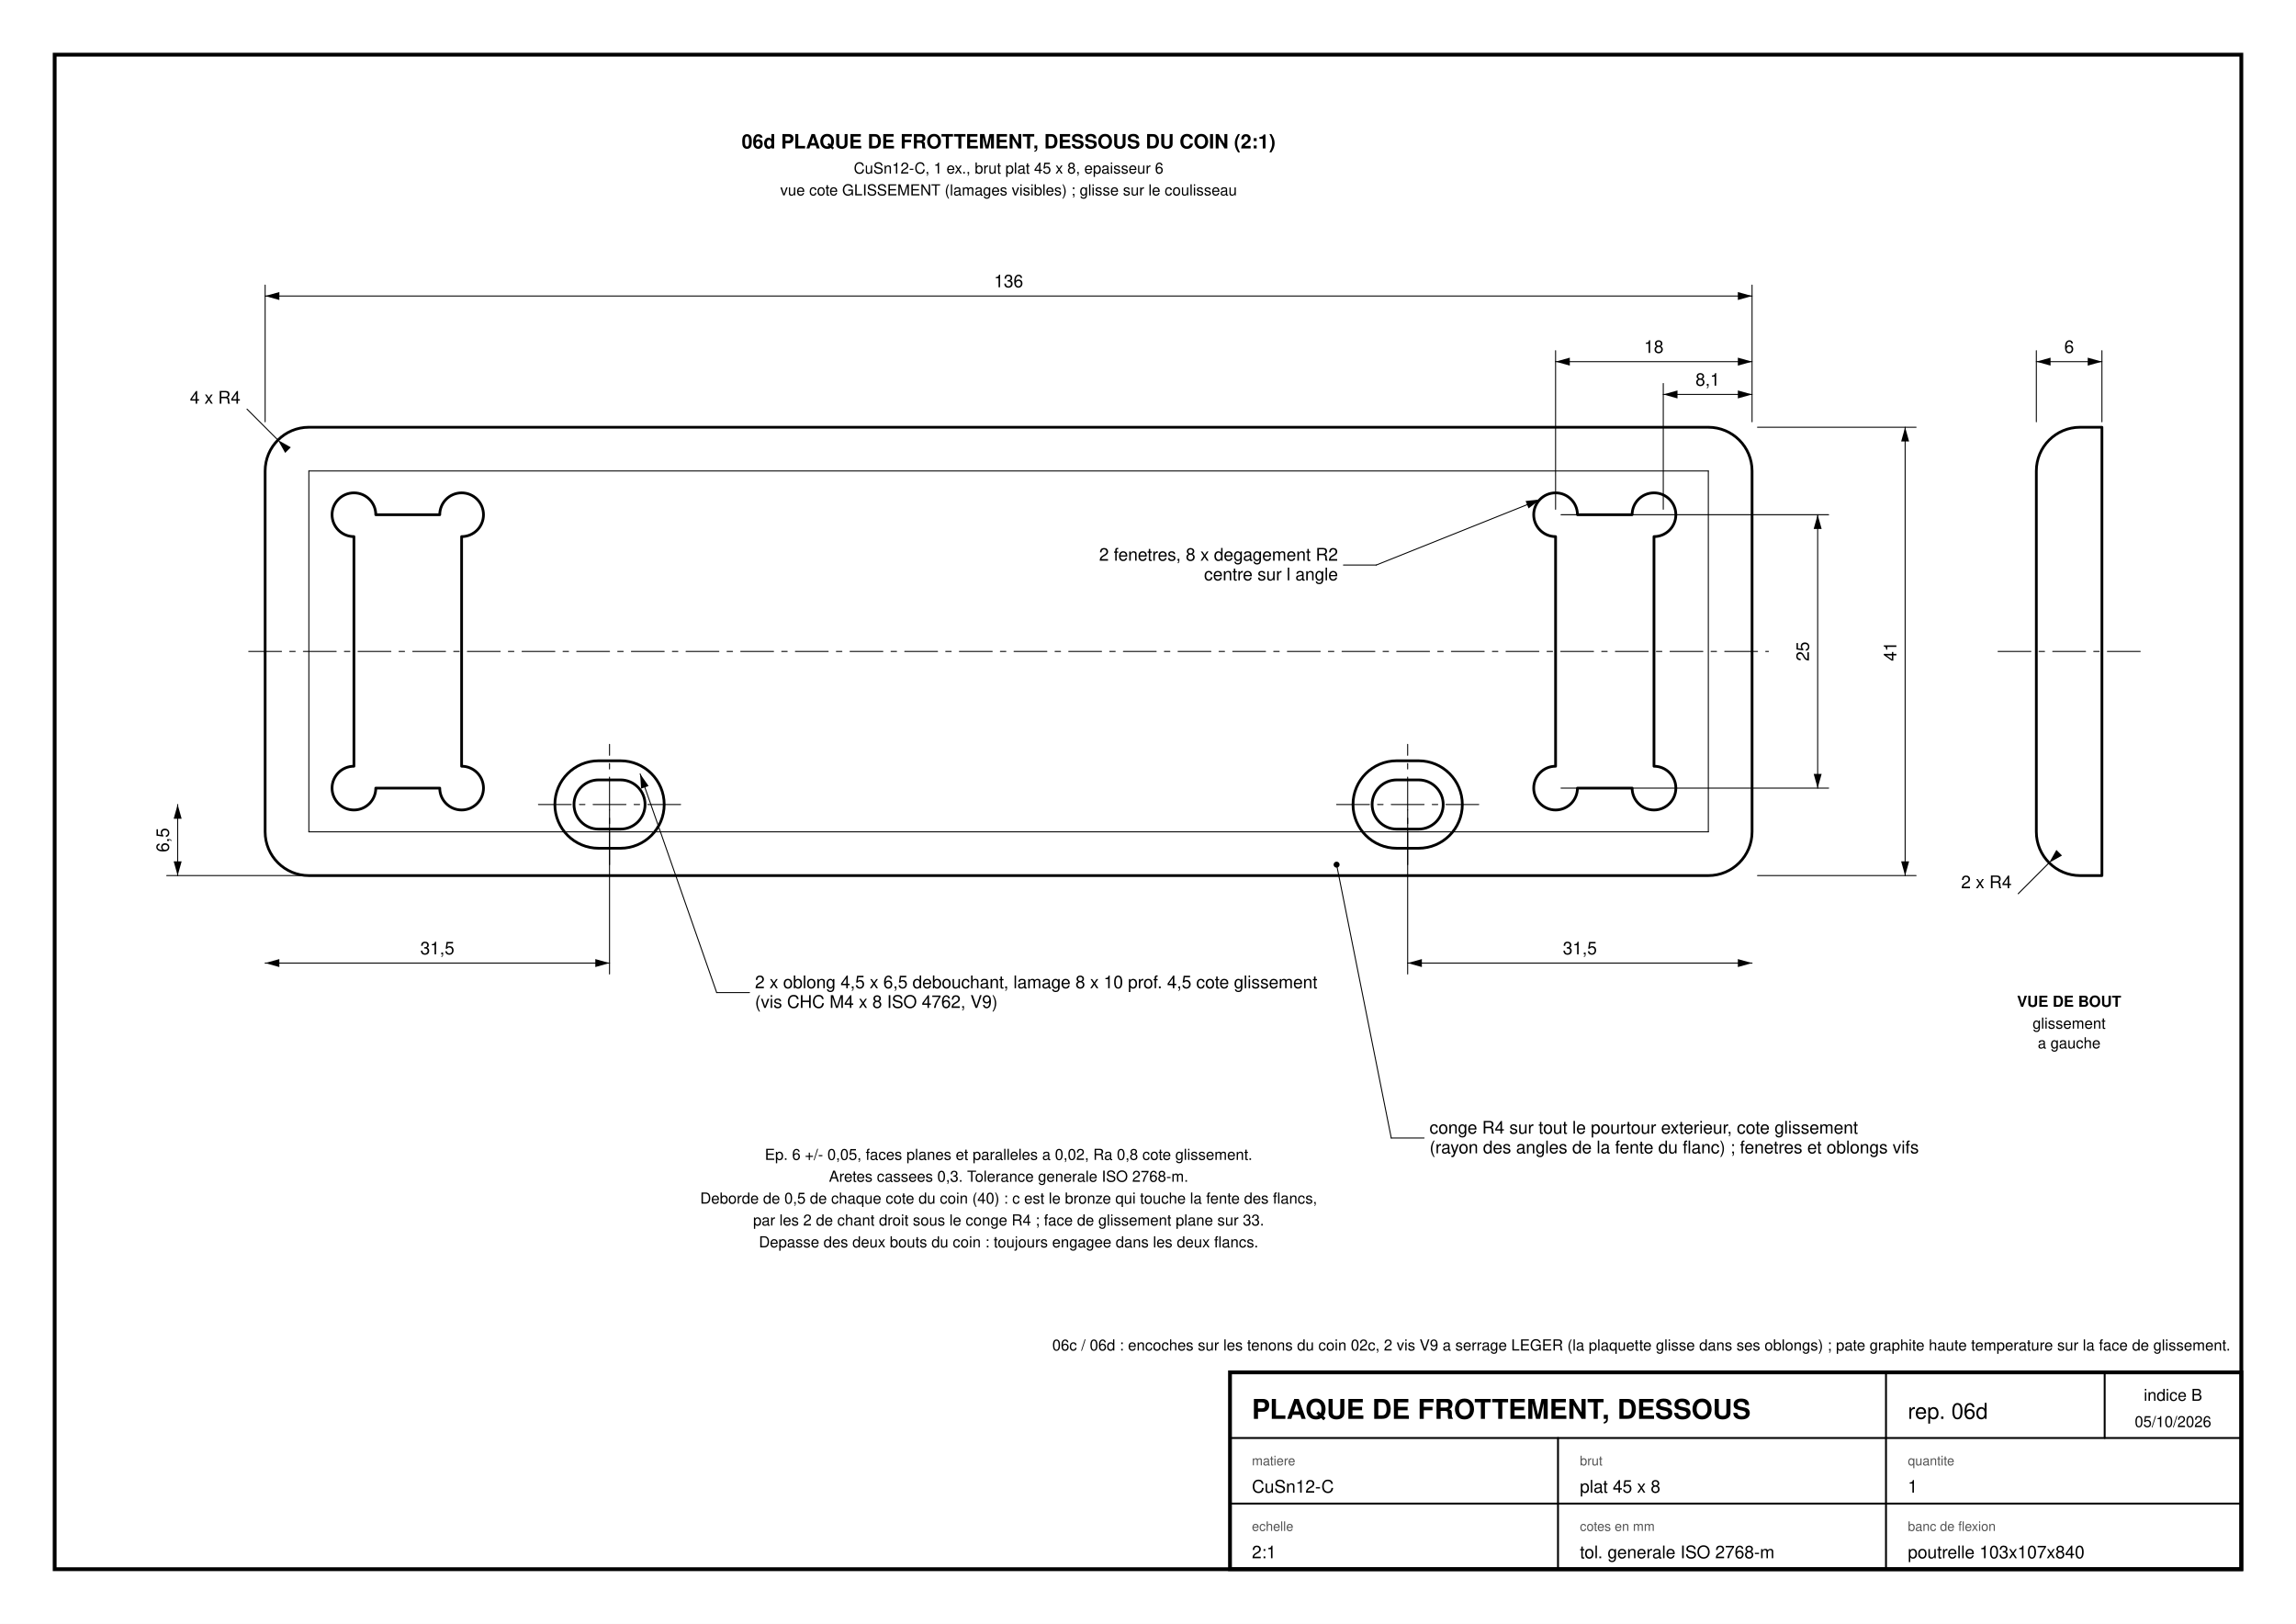
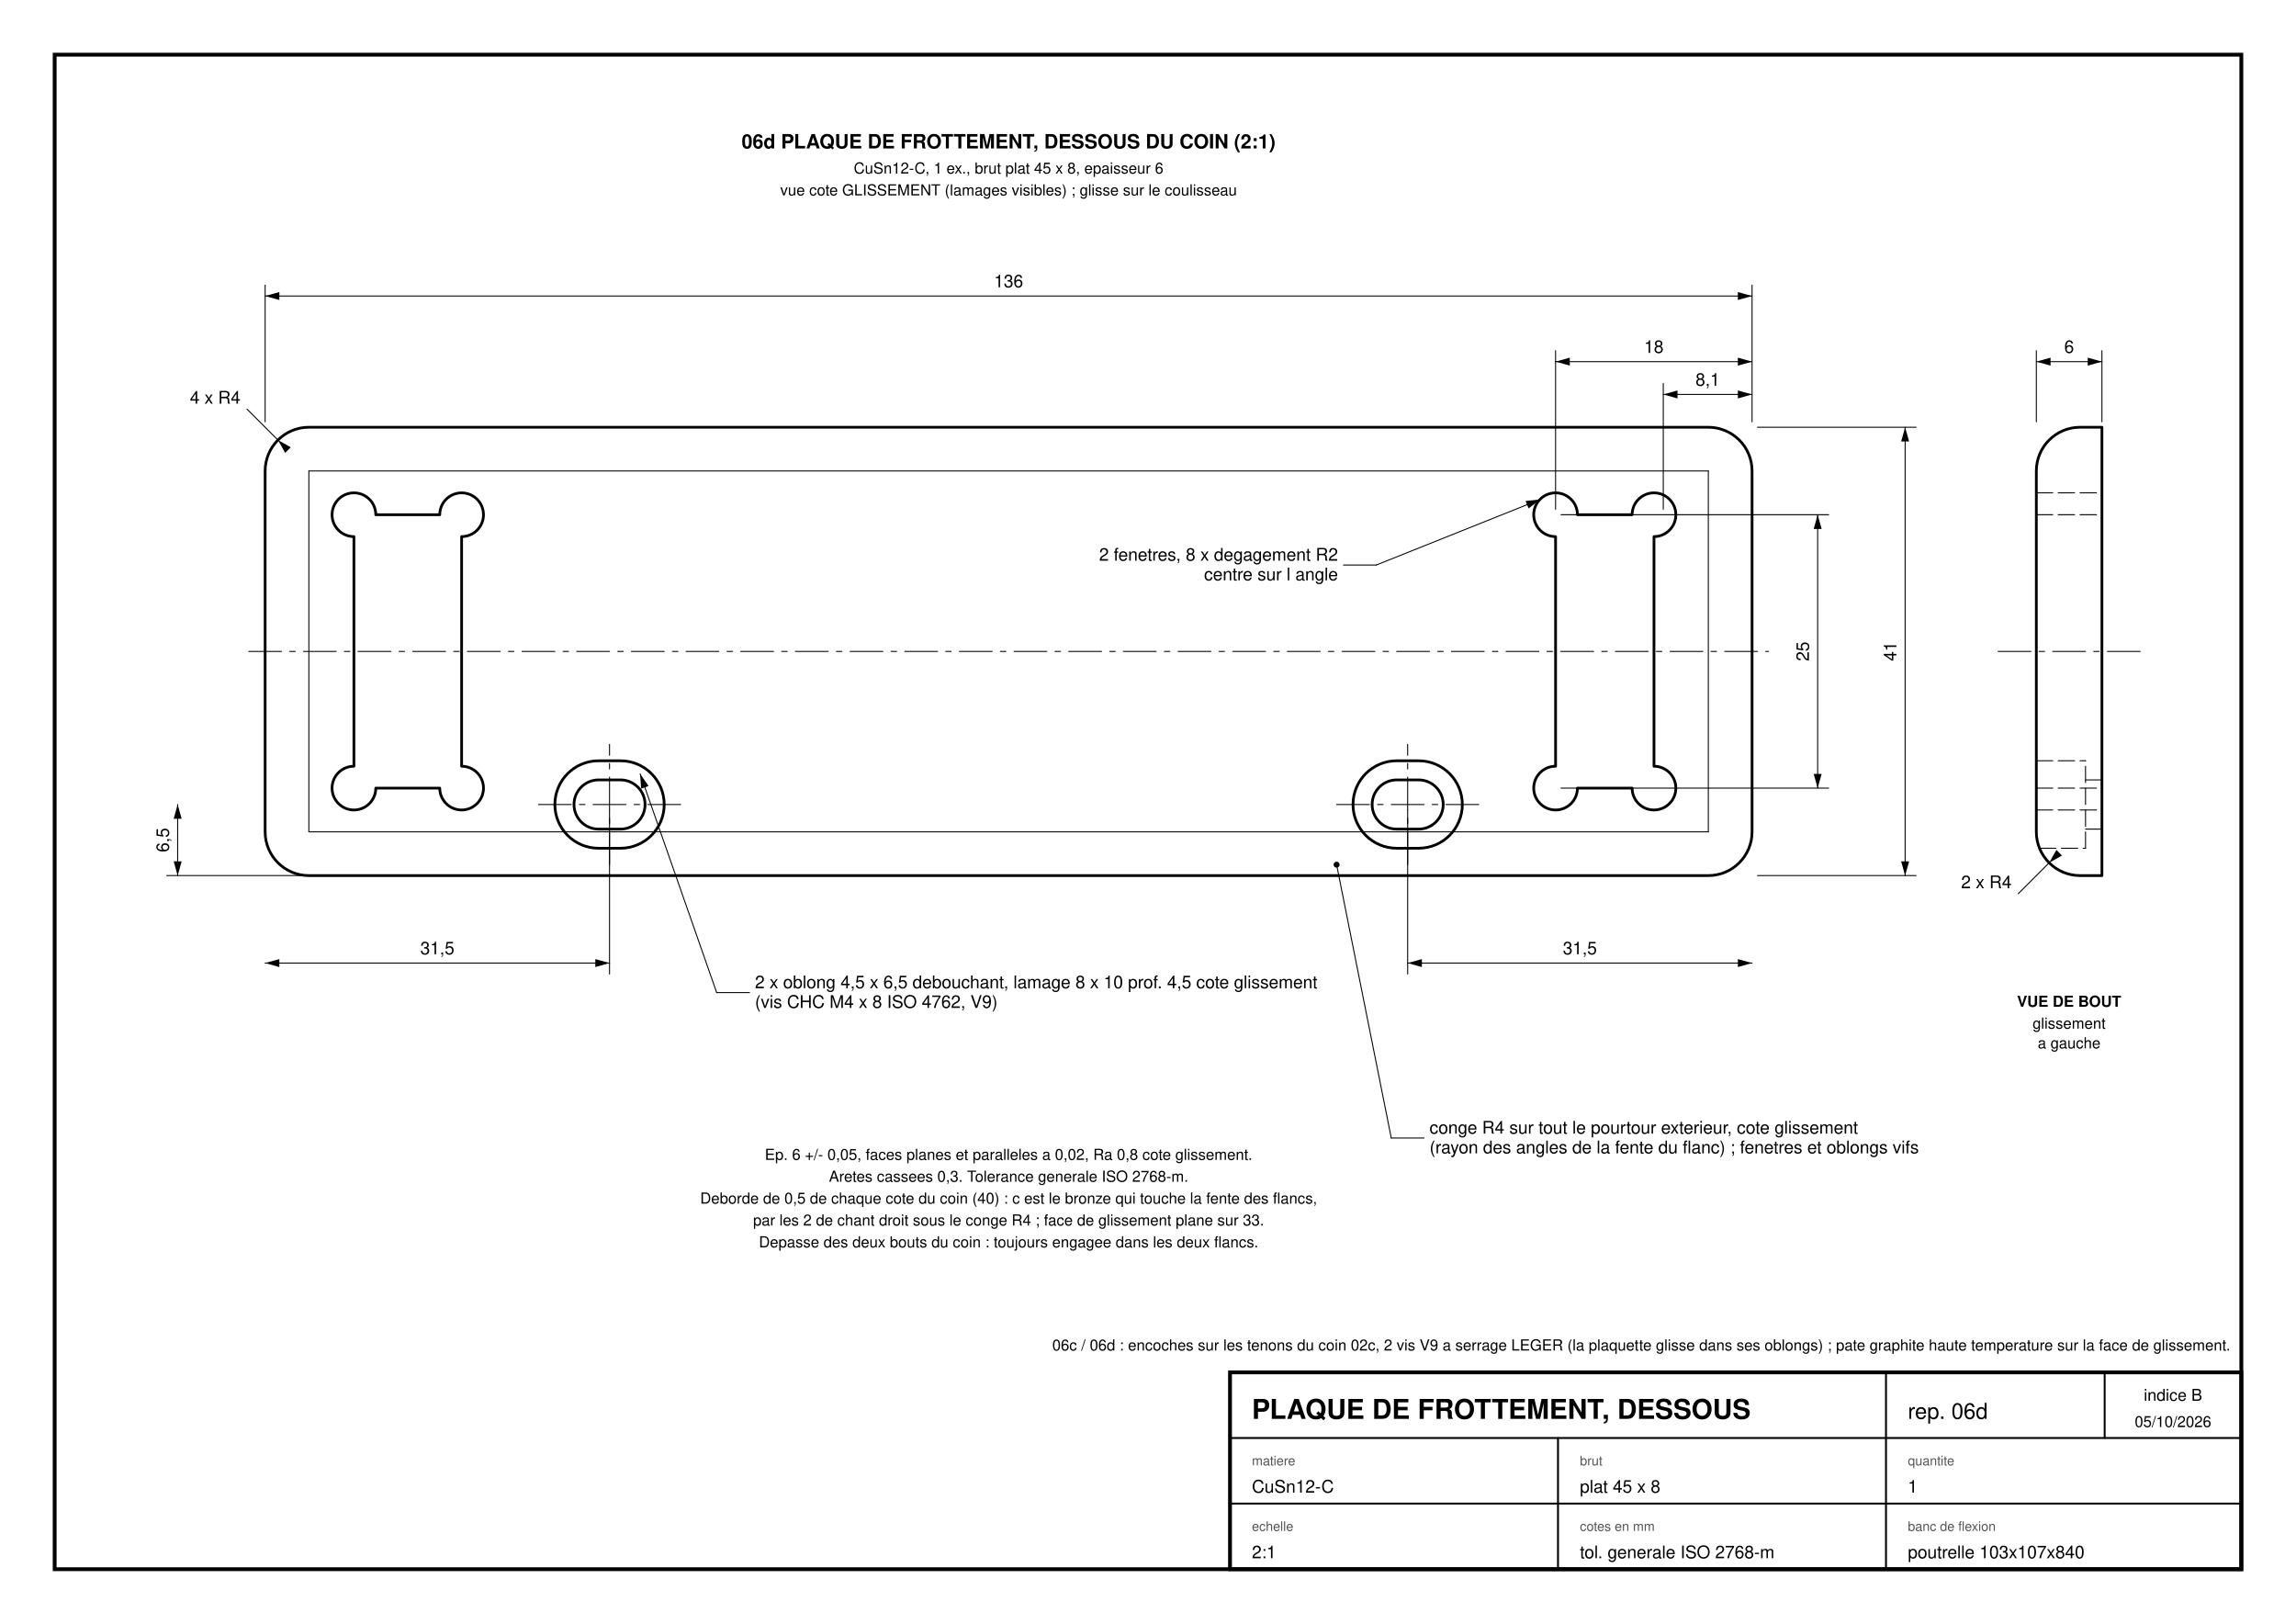
<svg xmlns="http://www.w3.org/2000/svg" width="420mm" height="297mm" viewBox="0 0 420 297">
  <rect width="420" height="297" fill="#fff" />
  <rect x="10.000" y="10.000" width="400.000" height="277.000" fill="none" stroke="#000" stroke-width="0.700" />
  <rect x="225.000" y="251.000" width="185.000" height="36.000" fill="none" stroke="#000" stroke-width="0.700" />
  <line x1="225.000" y1="263.000" x2="410.000" y2="263.000" stroke="#000" stroke-width="0.350" stroke-linecap="round" />
  <line x1="225.000" y1="275.000" x2="410.000" y2="275.000" stroke="#000" stroke-width="0.350" stroke-linecap="round" />
  <line x1="345.000" y1="251.000" x2="345.000" y2="263.000" stroke="#000" stroke-width="0.350" stroke-linecap="round" />
  <line x1="285.000" y1="263.000" x2="285.000" y2="287.000" stroke="#000" stroke-width="0.350" stroke-linecap="round" />
  <line x1="345.000" y1="263.000" x2="345.000" y2="287.000" stroke="#000" stroke-width="0.350" stroke-linecap="round" />
  <text x="229.000" y="259.500" font-family="Helvetica,Arial,sans-serif" font-size="5.00" fill="#000" text-anchor="start" font-weight="bold">PLAQUE DE FROTTEMENT, DESSOUS</text>
  <line x1="385.000" y1="251.000" x2="385.000" y2="263.000" stroke="#000" stroke-width="0.350" stroke-linecap="round" />
  <text x="397.500" y="256.200" font-family="Helvetica,Arial,sans-serif" font-size="3.00" fill="#000" text-anchor="middle" font-weight="normal">indice B</text>
  <text x="397.500" y="261.000" font-family="Helvetica,Arial,sans-serif" font-size="2.80" fill="#000" text-anchor="middle" font-weight="normal">05/10/2026</text>
  <text x="349.000" y="259.500" font-family="Helvetica,Arial,sans-serif" font-size="4.00" fill="#000" text-anchor="start" font-weight="normal">rep. 06d</text>
  <text x="229.000" y="268.000" font-family="Helvetica,Arial,sans-serif" font-size="2.40" fill="#555" text-anchor="start" font-weight="normal">matiere</text>
  <text x="229.000" y="273.000" font-family="Helvetica,Arial,sans-serif" font-size="3.20" fill="#000" text-anchor="start" font-weight="normal">CuSn12-C</text>
  <text x="289.000" y="268.000" font-family="Helvetica,Arial,sans-serif" font-size="2.40" fill="#555" text-anchor="start" font-weight="normal">brut</text>
  <text x="289.000" y="273.000" font-family="Helvetica,Arial,sans-serif" font-size="3.20" fill="#000" text-anchor="start" font-weight="normal">plat 45 x 8</text>
  <text x="349.000" y="268.000" font-family="Helvetica,Arial,sans-serif" font-size="2.40" fill="#555" text-anchor="start" font-weight="normal">quantite</text>
  <text x="349.000" y="273.000" font-family="Helvetica,Arial,sans-serif" font-size="3.20" fill="#000" text-anchor="start" font-weight="normal">1</text>
  <text x="229.000" y="280.000" font-family="Helvetica,Arial,sans-serif" font-size="2.40" fill="#555" text-anchor="start" font-weight="normal">echelle</text>
  <text x="229.000" y="285.000" font-family="Helvetica,Arial,sans-serif" font-size="3.20" fill="#000" text-anchor="start" font-weight="normal">2:1</text>
  <text x="289.000" y="280.000" font-family="Helvetica,Arial,sans-serif" font-size="2.40" fill="#555" text-anchor="start" font-weight="normal">cotes en mm</text>
  <text x="289.000" y="285.000" font-family="Helvetica,Arial,sans-serif" font-size="3.20" fill="#000" text-anchor="start" font-weight="normal">tol. generale ISO 2768-m</text>
  <text x="349.000" y="280.000" font-family="Helvetica,Arial,sans-serif" font-size="2.40" fill="#555" text-anchor="start" font-weight="normal">banc de flexion</text>
  <text x="349.000" y="285.000" font-family="Helvetica,Arial,sans-serif" font-size="3.20" fill="#000" text-anchor="start" font-weight="normal">poutrelle 103x107x840</text>
  <text x="408.000" y="247.000" font-family="Helvetica,Arial,sans-serif" font-size="2.80" fill="#000" text-anchor="end" font-weight="normal">06c / 06d : encoches sur les tenons du coin 02c, 2 vis V9 a serrage LEGER (la plaquette glisse dans ses oblongs) ; pate graphite haute temperature sur la face de glissement.</text>
  <text x="184.500" y="27.142" font-family="Helvetica,Arial,sans-serif" font-size="3.60" fill="#000" text-anchor="middle" font-weight="bold">06d  PLAQUE DE FROTTEMENT, DESSOUS DU COIN  (2:1)</text>
  <text x="184.500" y="31.742" font-family="Helvetica,Arial,sans-serif" font-size="2.80" fill="#000" text-anchor="middle" font-weight="normal">CuSn12-C, 1 ex., brut plat 45 x 8, epaisseur 6</text>
  <text x="184.500" y="35.742" font-family="Helvetica,Arial,sans-serif" font-size="2.80" fill="#000" text-anchor="middle" font-weight="normal">vue cote GLISSEMENT (lamages visibles) ; glisse sur le coulisseau</text>
  <path d="M 312.5 160.142 L 56.5 160.142 A 8 8 0 0 1 48.5 152.142 L 48.5 86.142 A 8 8 0 0 1 56.5 78.142 L 312.5 78.142 A 8 8 0 0 1 320.5 86.142 L 320.5 152.142 A 8 8 0 0 1 312.5 160.142 Z" fill="none" stroke="#000" stroke-width="0.500" stroke-linecap="round" stroke-linejoin="round" />
  <path d="M 80.442 144.142 L 68.742 144.142 A 4 4 0 1 1 64.742 140.142 L 64.742 98.142 A 4 4 0 1 1 68.742 94.142 L 80.442 94.142 A 4 4 0 1 1 84.442 98.142 L 84.442 140.142 A 4 4 0 1 1 80.442 144.142 Z" fill="none" stroke="#000" stroke-width="0.500" stroke-linecap="round" stroke-linejoin="round" />
  <path d="M 298.558 144.142 L 288.558 144.142 A 4 4 0 1 1 284.558 140.142 L 284.558 98.142 A 4 4 0 1 1 288.558 94.142 L 298.558 94.142 A 4 4 0 1 1 302.558 98.142 L 302.558 140.142 A 4 4 0 1 1 298.558 144.142 Z" fill="none" stroke="#000" stroke-width="0.500" stroke-linecap="round" stroke-linejoin="round" />
  <path d="M 109.5 151.642 L 113.5 151.642 A 4.5 4.5 0 0 0 113.5 142.642 L 109.5 142.642 A 4.5 4.5 0 0 0 109.5 151.642 Z" fill="none" stroke="#000" stroke-width="0.500" stroke-linecap="round" stroke-linejoin="round" />
  <path d="M 255.5 151.642 L 259.5 151.642 A 4.5 4.5 0 0 0 259.5 142.642 L 255.5 142.642 A 4.5 4.5 0 0 0 255.5 151.642 Z" fill="none" stroke="#000" stroke-width="0.500" stroke-linecap="round" stroke-linejoin="round" />
  <path d="M 109.5 155.142 L 113.5 155.142 A 8 8 0 0 0 113.5 139.142 L 109.5 139.142 A 8 8 0 0 0 109.5 155.142 Z" fill="none" stroke="#000" stroke-width="0.500" stroke-linecap="round" stroke-linejoin="round" />
  <line x1="98.500" y1="147.142" x2="124.500" y2="147.142" stroke="#000" stroke-width="0.180" stroke-linecap="round" stroke-dasharray="6 1.5 1 1.5" />
  <line x1="111.500" y1="158.142" x2="111.500" y2="136.142" stroke="#000" stroke-width="0.180" stroke-linecap="round" stroke-dasharray="6 1.5 1 1.5" />
  <path d="M 255.5 155.142 L 259.5 155.142 A 8 8 0 0 0 259.5 139.142 L 255.5 139.142 A 8 8 0 0 0 255.5 155.142 Z" fill="none" stroke="#000" stroke-width="0.500" stroke-linecap="round" stroke-linejoin="round" />
  <line x1="244.500" y1="147.142" x2="270.500" y2="147.142" stroke="#000" stroke-width="0.180" stroke-linecap="round" stroke-dasharray="6 1.5 1 1.5" />
  <line x1="257.500" y1="158.142" x2="257.500" y2="136.142" stroke="#000" stroke-width="0.180" stroke-linecap="round" stroke-dasharray="6 1.5 1 1.5" />
  <line x1="45.500" y1="119.142" x2="323.500" y2="119.142" stroke="#000" stroke-width="0.180" stroke-linecap="round" stroke-dasharray="6 1.5 1 1.5" />
  <line x1="56.500" y1="152.142" x2="312.500" y2="152.142" stroke="#000" stroke-width="0.180" stroke-linecap="round" />
  <line x1="312.500" y1="152.142" x2="312.500" y2="86.142" stroke="#000" stroke-width="0.180" stroke-linecap="round" />
  <line x1="312.500" y1="86.142" x2="56.500" y2="86.142" stroke="#000" stroke-width="0.180" stroke-linecap="round" />
  <line x1="56.500" y1="86.142" x2="56.500" y2="152.142" stroke="#000" stroke-width="0.180" stroke-linecap="round" />
  <line x1="244.500" y1="158.142" x2="254.500" y2="208.142" stroke="#000" stroke-width="0.180" stroke-linecap="round" />
  <circle cx="244.500" cy="158.142" r="0.55" fill="#000" />
  <line x1="254.500" y1="208.142" x2="260.500" y2="208.142" stroke="#000" stroke-width="0.180" stroke-linecap="round" />
  <text x="261.500" y="207.342" font-family="Helvetica,Arial,sans-serif" font-size="3.20" fill="#000" text-anchor="start" font-weight="normal">conge R4 sur tout le pourtour exterieur, cote glissement</text>
  <text x="261.500" y="210.942" font-family="Helvetica,Arial,sans-serif" font-size="3.20" fill="#000" text-anchor="start" font-weight="normal">(rayon des angles de la fente du flanc) ; fenetres et oblongs vifs</text>
  <path d="M 380.5 78.142 L 384.5 78.142 L 384.5 160.142 L 380.5 160.142 A 8 8 0 0 1 372.5 152.142 L 372.5 86.142 A 8 8 0 0 1 380.5 78.142 Z" fill="none" stroke="#000" stroke-width="0.500" stroke-linecap="round" stroke-linejoin="round" />
  <line x1="365.500" y1="119.142" x2="391.500" y2="119.142" stroke="#000" stroke-width="0.180" stroke-linecap="round" stroke-dasharray="6 1.5 1 1.5" />
+   <line x1="372.500" y1="94.142" x2="384.500" y2="94.142" stroke="#000" stroke-width="0.180" stroke-linecap="round" stroke-dasharray="3 1" />
+   <line x1="372.500" y1="90.142" x2="384.500" y2="90.142" stroke="#000" stroke-width="0.180" stroke-linecap="round" stroke-dasharray="3 1" />
+   <line x1="372.500" y1="144.142" x2="384.500" y2="144.142" stroke="#000" stroke-width="0.180" stroke-linecap="round" stroke-dasharray="3 1" />
+   <line x1="372.500" y1="148.142" x2="384.500" y2="148.142" stroke="#000" stroke-width="0.180" stroke-linecap="round" stroke-dasharray="3 1" />
+   <line x1="373.084" y1="155.142" x2="381.500" y2="155.142" stroke="#000" stroke-width="0.180" stroke-linecap="round" stroke-dasharray="3 1" />
+   <line x1="372.500" y1="139.142" x2="381.500" y2="139.142" stroke="#000" stroke-width="0.180" stroke-linecap="round" stroke-dasharray="3 1" />
+   <line x1="381.500" y1="155.142" x2="381.500" y2="139.142" stroke="#000" stroke-width="0.180" stroke-linecap="round" stroke-dasharray="3 1" />
+   <line x1="381.500" y1="151.642" x2="384.500" y2="151.642" stroke="#000" stroke-width="0.180" stroke-linecap="round" stroke-dasharray="3 1" />
+   <line x1="381.500" y1="142.642" x2="384.500" y2="142.642" stroke="#000" stroke-width="0.180" stroke-linecap="round" stroke-dasharray="3 1" />
  <line x1="372.500" y1="77.142" x2="372.500" y2="64.142" stroke="#000" stroke-width="0.180" stroke-linecap="round" />
  <line x1="384.500" y1="77.142" x2="384.500" y2="64.142" stroke="#000" stroke-width="0.180" stroke-linecap="round" />
  <line x1="372.500" y1="66.142" x2="384.500" y2="66.142" stroke="#000" stroke-width="0.180" stroke-linecap="round" />
  <path d="M 372.5 66.142 L 375.1 66.87 L 375.1 65.414 Z" fill="#000" />
  <path d="M 384.5 66.142 L 381.9 65.414 L 381.9 66.87 Z" fill="#000" />
  <text x="378.500" y="64.542" font-family="Helvetica,Arial,sans-serif" font-size="3.20" fill="#000" text-anchor="middle" font-weight="normal">6</text>
  <line x1="374.843" y1="157.799" x2="369.186" y2="163.456" stroke="#000" stroke-width="0.180" stroke-linecap="round" />
  <path d="M 374.843 157.799 L 377.196 156.475 L 376.167 155.446 Z" fill="#000" />
  <text x="367.986" y="162.456" font-family="Helvetica,Arial,sans-serif" font-size="3.20" fill="#000" text-anchor="end" font-weight="normal">2 x R4</text>
  <text x="378.500" y="184.142" font-family="Helvetica,Arial,sans-serif" font-size="2.80" fill="#000" text-anchor="middle" font-weight="bold">VUE DE BOUT</text>
  <text x="378.500" y="188.142" font-family="Helvetica,Arial,sans-serif" font-size="2.80" fill="#000" text-anchor="middle" font-weight="normal">glissement</text>
  <text x="378.500" y="191.742" font-family="Helvetica,Arial,sans-serif" font-size="2.80" fill="#000" text-anchor="middle" font-weight="normal">a gauche</text>
  <line x1="48.500" y1="77.142" x2="48.500" y2="52.142" stroke="#000" stroke-width="0.180" stroke-linecap="round" />
  <line x1="320.500" y1="77.142" x2="320.500" y2="52.142" stroke="#000" stroke-width="0.180" stroke-linecap="round" />
  <line x1="48.500" y1="54.142" x2="320.500" y2="54.142" stroke="#000" stroke-width="0.180" stroke-linecap="round" />
  <path d="M 48.5 54.142 L 51.1 54.87 L 51.1 53.414 Z" fill="#000" />
  <path d="M 320.5 54.142 L 317.9 53.414 L 317.9 54.87 Z" fill="#000" />
  <text x="184.500" y="52.542" font-family="Helvetica,Arial,sans-serif" font-size="3.20" fill="#000" text-anchor="middle" font-weight="normal">136</text>
  <line x1="321.500" y1="160.142" x2="350.500" y2="160.142" stroke="#000" stroke-width="0.180" stroke-linecap="round" />
  <line x1="321.500" y1="78.142" x2="350.500" y2="78.142" stroke="#000" stroke-width="0.180" stroke-linecap="round" />
  <line x1="348.500" y1="160.142" x2="348.500" y2="78.142" stroke="#000" stroke-width="0.180" stroke-linecap="round" />
  <path d="M 348.5 160.142 L 349.228 157.542 L 347.772 157.542 Z" fill="#000" />
  <path d="M 348.5 78.142 L 347.772 80.742 L 349.228 80.742 Z" fill="#000" />
  <text x="346.900" y="119.142" font-family="Helvetica,Arial,sans-serif" font-size="3.20" fill="#000" text-anchor="middle" font-weight="normal" transform="rotate(-90.00 346.900 119.142)">41</text>
  <line x1="285.558" y1="144.142" x2="334.500" y2="144.142" stroke="#000" stroke-width="0.180" stroke-linecap="round" />
  <line x1="285.558" y1="94.142" x2="334.500" y2="94.142" stroke="#000" stroke-width="0.180" stroke-linecap="round" />
  <line x1="332.500" y1="144.142" x2="332.500" y2="94.142" stroke="#000" stroke-width="0.180" stroke-linecap="round" />
  <path d="M 332.5 144.142 L 333.228 141.542 L 331.772 141.542 Z" fill="#000" />
  <path d="M 332.5 94.142 L 331.772 96.742 L 333.228 96.742 Z" fill="#000" />
  <text x="330.900" y="119.142" font-family="Helvetica,Arial,sans-serif" font-size="3.20" fill="#000" text-anchor="middle" font-weight="normal" transform="rotate(-90.00 330.900 119.142)">25</text>
  <line x1="284.558" y1="93.142" x2="284.558" y2="64.142" stroke="#000" stroke-width="0.180" stroke-linecap="round" />
  <line x1="284.558" y1="66.142" x2="320.500" y2="66.142" stroke="#000" stroke-width="0.180" stroke-linecap="round" />
  <path d="M 284.558 66.142 L 287.158 66.87 L 287.158 65.414 Z" fill="#000" />
  <path d="M 320.5 66.142 L 317.9 65.414 L 317.9 66.87 Z" fill="#000" />
  <text x="302.529" y="64.542" font-family="Helvetica,Arial,sans-serif" font-size="3.20" fill="#000" text-anchor="middle" font-weight="normal">18</text>
  <line x1="304.258" y1="93.142" x2="304.258" y2="70.142" stroke="#000" stroke-width="0.180" stroke-linecap="round" />
  <line x1="304.258" y1="72.142" x2="320.500" y2="72.142" stroke="#000" stroke-width="0.180" stroke-linecap="round" />
  <path d="M 304.258 72.142 L 306.858 72.87 L 306.858 71.414 Z" fill="#000" />
  <path d="M 320.5 72.142 L 317.9 71.414 L 317.9 72.87 Z" fill="#000" />
  <text x="312.379" y="70.542" font-family="Helvetica,Arial,sans-serif" font-size="3.20" fill="#000" text-anchor="middle" font-weight="normal">8,1</text>
  <line x1="50.843" y1="80.485" x2="45.186" y2="74.828" stroke="#000" stroke-width="0.180" stroke-linecap="round" />
  <path d="M 50.843 80.485 L 52.167 82.838 L 53.196 81.809 Z" fill="#000" />
  <text x="43.986" y="73.828" font-family="Helvetica,Arial,sans-serif" font-size="3.20" fill="#000" text-anchor="end" font-weight="normal">4 x R4</text>
  <line x1="111.500" y1="148.142" x2="111.500" y2="178.142" stroke="#000" stroke-width="0.180" stroke-linecap="round" />
  <line x1="48.500" y1="176.142" x2="111.500" y2="176.142" stroke="#000" stroke-width="0.180" stroke-linecap="round" />
  <path d="M 48.5 176.142 L 51.1 176.87 L 51.1 175.414 Z" fill="#000" />
  <path d="M 111.5 176.142 L 108.9 175.414 L 108.9 176.87 Z" fill="#000" />
  <text x="80.000" y="174.542" font-family="Helvetica,Arial,sans-serif" font-size="3.20" fill="#000" text-anchor="middle" font-weight="normal">31,5</text>
  <line x1="257.500" y1="148.142" x2="257.500" y2="178.142" stroke="#000" stroke-width="0.180" stroke-linecap="round" />
  <line x1="257.500" y1="176.142" x2="320.500" y2="176.142" stroke="#000" stroke-width="0.180" stroke-linecap="round" />
  <path d="M 257.5 176.142 L 260.1 176.87 L 260.1 175.414 Z" fill="#000" />
  <path d="M 320.5 176.142 L 317.9 175.414 L 317.9 176.87 Z" fill="#000" />
  <text x="289.000" y="174.542" font-family="Helvetica,Arial,sans-serif" font-size="3.20" fill="#000" text-anchor="middle" font-weight="normal">31,5</text>
  <line x1="110.500" y1="160.142" x2="30.500" y2="160.142" stroke="#000" stroke-width="0.180" stroke-linecap="round" />
  <line x1="32.500" y1="160.142" x2="32.500" y2="147.142" stroke="#000" stroke-width="0.180" stroke-linecap="round" />
  <path d="M 32.5 160.142 L 33.228 157.542 L 31.772 157.542 Z" fill="#000" />
  <path d="M 32.5 147.142 L 31.772 149.742 L 33.228 149.742 Z" fill="#000" />
  <text x="30.900" y="153.642" font-family="Helvetica,Arial,sans-serif" font-size="3.20" fill="#000" text-anchor="middle" font-weight="normal" transform="rotate(-90.00 30.900 153.642)">6,5</text>
  <line x1="117.100" y1="141.542" x2="131.100" y2="181.542" stroke="#000" stroke-width="0.180" stroke-linecap="round" />
  <path d="M 117.1 141.542 L 117.272 144.237 L 118.646 143.756 Z" fill="#000" />
  <line x1="131.100" y1="181.542" x2="137.100" y2="181.542" stroke="#000" stroke-width="0.180" stroke-linecap="round" />
  <text x="138.100" y="180.742" font-family="Helvetica,Arial,sans-serif" font-size="3.20" fill="#000" text-anchor="start" font-weight="normal">2 x oblong 4,5 x 6,5 debouchant, lamage 8 x 10 prof. 4,5 cote glissement</text>
  <text x="138.100" y="184.342" font-family="Helvetica,Arial,sans-serif" font-size="3.20" fill="#000" text-anchor="start" font-weight="normal">(vis CHC M4 x 8 ISO 4762, V9)</text>
  <line x1="281.758" y1="91.342" x2="251.758" y2="103.342" stroke="#000" stroke-width="0.180" stroke-linecap="round" />
  <path d="M 281.758 91.342 L 279.074 91.632 L 279.614 92.984 Z" fill="#000" />
  <line x1="251.758" y1="103.342" x2="245.758" y2="103.342" stroke="#000" stroke-width="0.180" stroke-linecap="round" />
  <text x="244.758" y="102.542" font-family="Helvetica,Arial,sans-serif" font-size="3.20" fill="#000" text-anchor="end" font-weight="normal">2 fenetres, 8 x degagement R2</text>
  <text x="244.758" y="106.142" font-family="Helvetica,Arial,sans-serif" font-size="3.20" fill="#000" text-anchor="end" font-weight="normal">centre sur l angle</text>
  <text x="184.500" y="212.142" font-family="Helvetica,Arial,sans-serif" font-size="2.80" fill="#000" text-anchor="middle" font-weight="normal">Ep. 6 +/- 0,05, faces planes et paralleles a 0,02, Ra 0,8 cote glissement.</text>
  <text x="184.500" y="216.142" font-family="Helvetica,Arial,sans-serif" font-size="2.80" fill="#000" text-anchor="middle" font-weight="normal">Aretes cassees 0,3. Tolerance generale ISO 2768-m.</text>
  <text x="184.500" y="220.142" font-family="Helvetica,Arial,sans-serif" font-size="2.80" fill="#000" text-anchor="middle" font-weight="normal">Deborde de 0,5 de chaque cote du coin (40) : c est le bronze qui touche la fente des flancs,</text>
  <text x="184.500" y="224.142" font-family="Helvetica,Arial,sans-serif" font-size="2.80" fill="#000" text-anchor="middle" font-weight="normal">par les 2 de chant droit sous le conge R4 ; face de glissement plane sur 33.</text>
  <text x="184.500" y="228.142" font-family="Helvetica,Arial,sans-serif" font-size="2.80" fill="#000" text-anchor="middle" font-weight="normal">Depasse des deux bouts du coin : toujours engagee dans les deux flancs.</text>
</svg>
